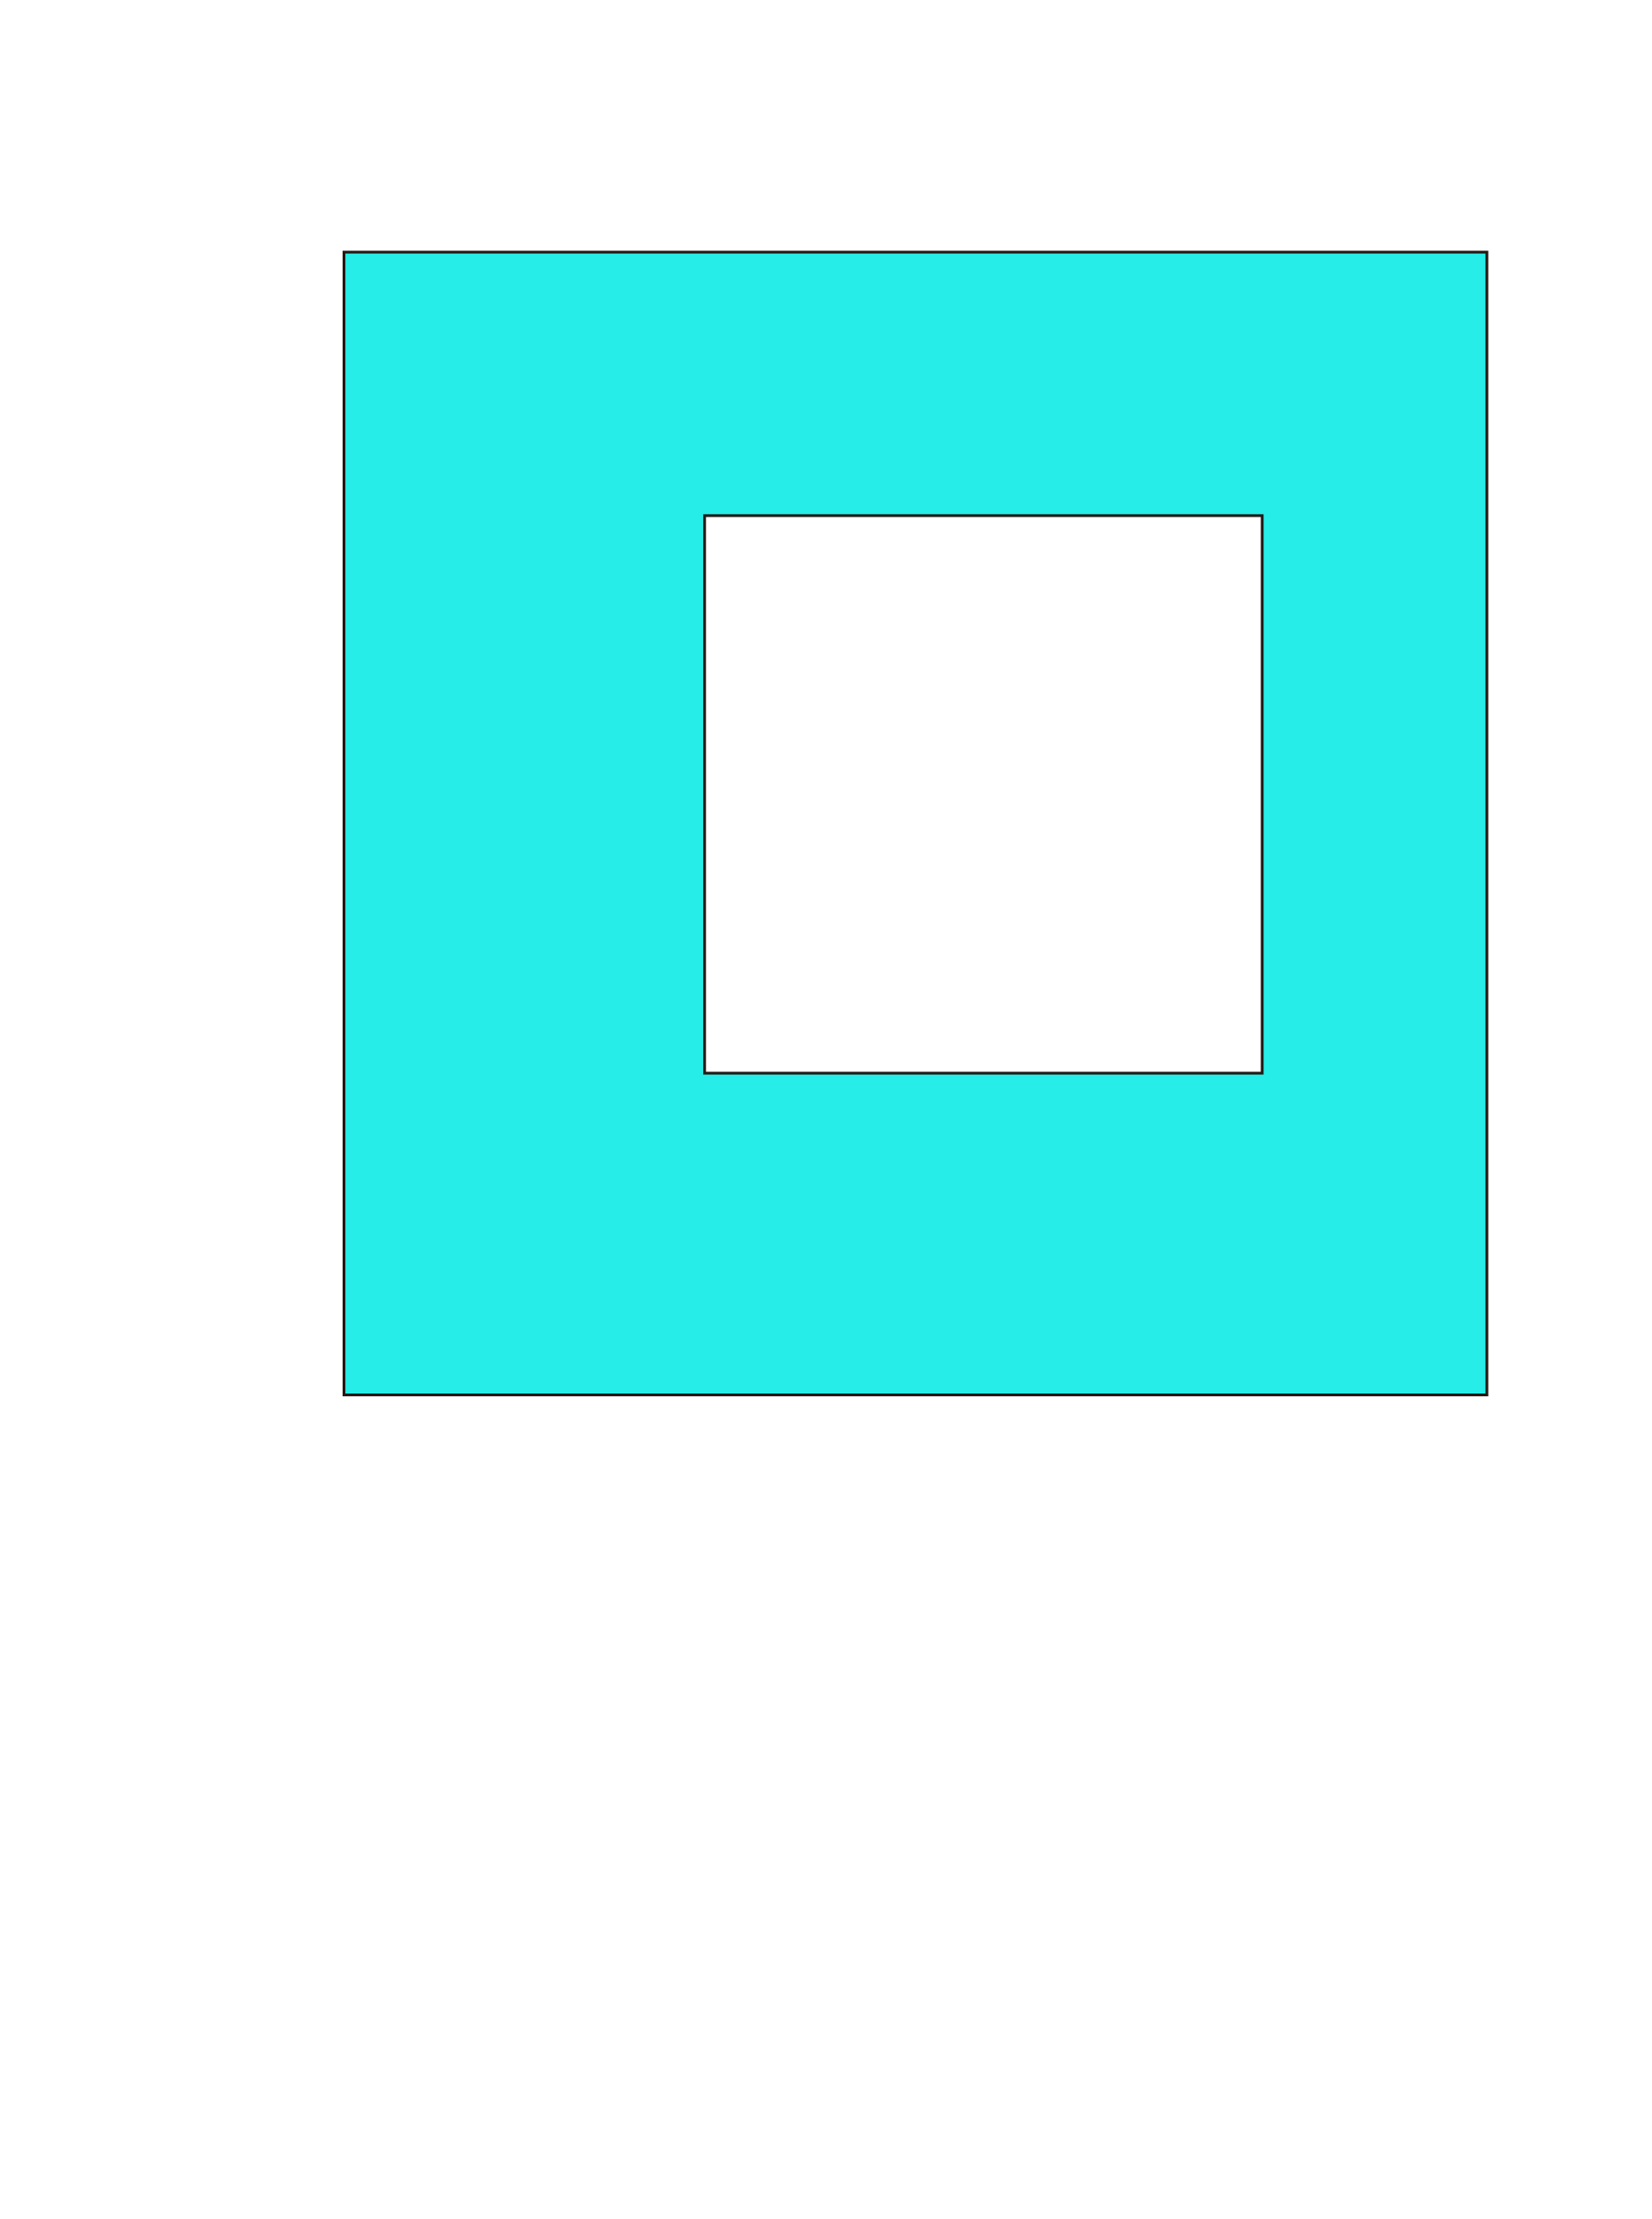
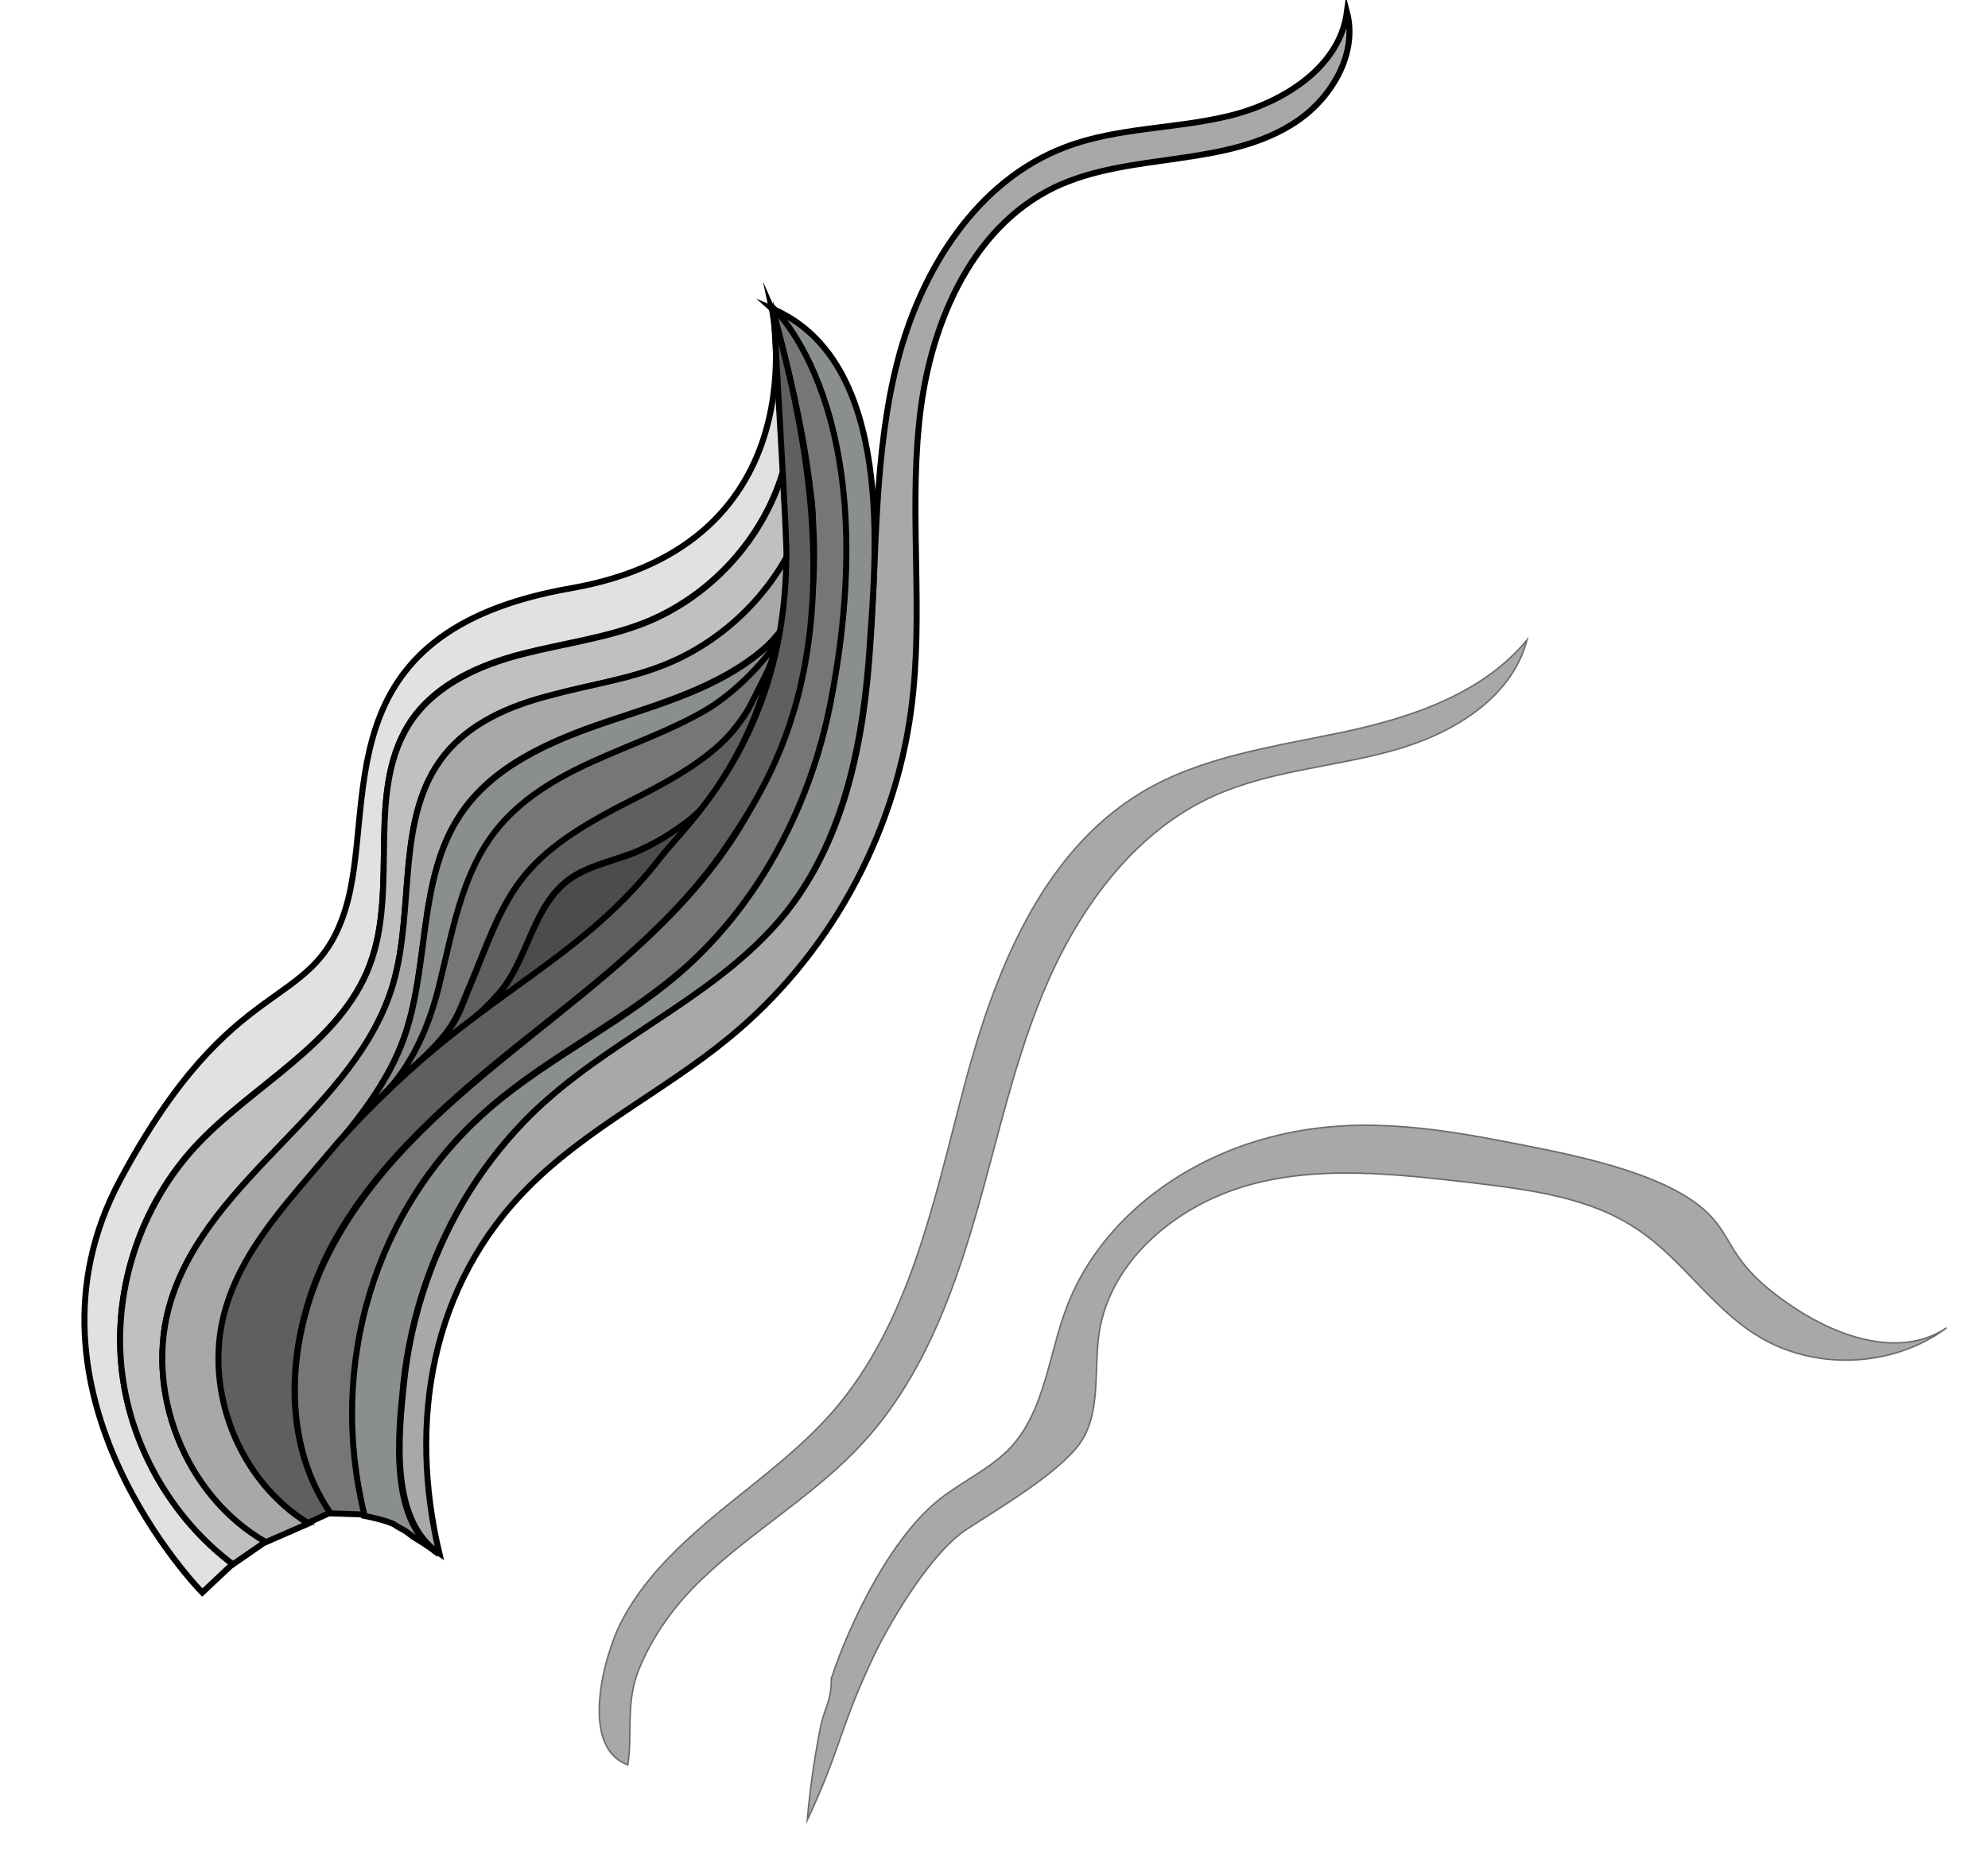
- <svg xmlns="http://www.w3.org/2000/svg" version="1.1" baseProfile="tiny" id="Capa_1" x="0px" y="0px" viewBox="0 0 595.3 800" xml:space="preserve">
-   <path fill="#26EDE7" stroke="#211915" stroke-miterlimit="10" d="M124,90.9v412h412v-412H124z M455,386.9H254v-201h201V386.9z" />
+ <svg xmlns="http://www.w3.org/2000/svg" version="1.2" baseProfile="tiny" id="Capa_1" x="0px" y="0px" viewBox="0 0 331.2 312.4" xml:space="preserve">
+   <path fill="none" stroke="#6C6C6C" stroke-width="0.25" stroke-miterlimit="10" d="M138.5,110" />
+   <path fill="#A8A8A8" stroke="#000000" stroke-miterlimit="10" d="M91,183.3c12.8-11.4,29.6-18.2,40.2-31.6  c9.7-12.4,12.8-28.7,13.8-44.4c1.1-15.7,0.6-31.7,4.5-47c3.9-15.3,13.2-30.2,28-35.8c8.7-3.3,18.3-3,27.3-5.2  c9-2.2,18.4-8.1,19.6-17.3c1.8,6.8-2.4,14.1-8.2,18.1c-5.8,4-13,5.3-20,6.3s-14.2,1.8-20.5,4.8c-14.3,6.9-21.1,23.7-22.6,39.5  c-1.6,15.8,0.8,31.8-1.3,47.5c-2.8,21.2-13.9,41.3-30.5,54.8c-10.6,8.7-23.4,14.9-33.1,24.6c-16.5,16.4-20.2,39.3-15,61.2  c-8.3-5.5-6.8-19.6-5.9-28.4c1.2-11.4,5-22.5,11.1-32.2C81.9,192.7,86.1,187.7,91,183.3z" />
+   <path fill="#A8A8A8" stroke="#6C6C6C" stroke-width="0.25" stroke-miterlimit="10" d="M103.4,270.4c3.8-7.5,10.1-13.3,16.6-18.7  c6.5-5.3,13.3-10.3,18.8-16.6c12.8-14.8,16.8-35.1,21.8-54s12.8-39,29.6-49.1c10-6,22-7.6,33.4-10s23.4-6.4,30.8-15.4  c-2.6,9.9-12.7,15.8-22.6,18.5c-9.8,2.7-20.3,3.3-29.6,7.5c-12.7,5.7-21.7,17.7-27.4,30.4c-5.7,12.8-8.5,26.6-12.4,40  c-3.9,13.4-9.1,26.9-18.5,37.2c-8,8.8-18.6,14.8-27.1,23c-4.4,4.2-8.1,9.3-10.4,15c-2.2,5.5-1,10.5-1.8,15.8  C96.4,291,100.7,275.7,103.4,270.4z" />
+   <path fill="#A8A8A8" stroke="#6C6C6C" stroke-width="0.25" stroke-miterlimit="10" d="M138.5,279.6c3.3-9.9,10.4-24.4,18.9-30.5  c3.7-2.7,7.9-4.7,11-8c5.7-6.2,6.3-15.4,9.3-23.3c5.1-13.5,17.5-23.3,31.3-27.6s26.7-2.9,40.8-0.2c9.8,1.9,24.6,4.5,32.7,10.4  c7.2,5.3,3.9,9.3,16.8,17.7c7.5,4.9,17.6,8.1,25,3.1c-9,6.7-22.2,7.2-31.7,1.2c-7.4-4.6-12.3-12.5-19.5-17.4  c-8.1-5.6-18.3-6.8-28.1-8c-12.3-1.4-25-2.9-36.9,0.4c-11.9,3.3-23.1,12.4-25,24.7c-0.9,6.3,0.4,13.4-3.3,18.5  c-3.7,5-13.6,10.8-18.8,14.2c-5.8,3.8-12.4,14.8-15.4,21c-5.8,12.2-5.4,15.2-11.1,27.4c0.4-4.8,1.1-9.7,2-14.5  C137.3,284.2,138.5,283.8,138.5,279.6z" />
+   <path fill="#E0E2E2" stroke="#000000" stroke-miterlimit="10" d="M33.7,265.3c0,0-32.7-33.2-13.7-68.7s32-27.5,37.5-45  S53.3,105.3,95.1,98s33.5-46.5,33.5-46.5c4.2,9.5,4.6,20.6,0.7,30.3c-3.9,9.7-11.8,17.7-21.4,21.7c-6.6,2.7-13.9,3.6-20.9,5.4  c-7,1.8-14,4.9-18.2,10.7c-8.2,11.5-2.2,27.9-7.2,41.1c-5,13.3-19.7,20-29.3,30.5c-8.8,9.7-13.3,23.1-12.1,36.1  c1.2,13,8.2,25.4,18.6,33.2L33.7,265.3z" />
+   <path fill="#8B8E8E" stroke="#000000" stroke-miterlimit="10" d="M73.1,258.9c-8.3-5.5-6.8-19.6-5.9-28.4c1.2-11.4,5-22.5,11.1-32.2  c3.5-5.5,7.7-10.6,12.6-14.9c12.8-11.4,29.6-18.2,40.2-31.6c9.7-12.4,12.8-28.7,13.8-44.4c0.9-13.5,4.5-47.2-16.3-56  c0,0,19.2,17,9.7,65.7c-3.2,16.5-11.2,32.2-23.5,43.6c-10.1,9.3-23,15.1-33.3,24c-19.3,16.7-27,43-20.9,67.8c0,0,4.2,0.8,5.3,1.6  c0.4,0.3,1.1,0.6,1.7,1c0.5,0.3,1,0.8,1.5,1.1C71.2,257.4,73.1,258.9,73.1,258.9z" />
+   <g>
+     <path fill="#BFC1C1" stroke="#000000" stroke-miterlimit="10" d="M28.5,216.6c6.5-20.7,30.9-31.9,37-52.7   c3.7-12.7,0.3-27.9,8.6-38.2c4.3-5.3,10.8-8.1,17.4-9.8c6.5-1.8,13.3-2.7,19.6-5.3c10.9-4.5,19.7-14,23.2-25.3   c0.3-1,0.5-1.9,0.8-2.9c-0.7-6.2-1.9-12.3-3.3-18.4c0.6,6.1-0.2,12.2-2.5,17.9c-3.9,9.7-11.8,17.7-21.4,21.7   c-6.6,2.7-13.9,3.6-20.9,5.4c-7,1.8-14,4.9-18.2,10.7c-8.2,11.5-2.2,27.9-7.2,41.1c-5,13.3-19.7,20-29.3,30.5   c-8.8,9.7-13.3,23.1-12.1,36.1c1.2,13,8.2,25.4,18.6,33.2l5.5-3.8C30.8,249.2,23.8,231.5,28.5,216.6z" />
+   </g>
+   <path fill="#757777" stroke="#000000" stroke-miterlimit="10" d="M60.7,252.3c-6.1-24.8,1.6-51.1,20.9-67.8  c10.4-9,23.2-14.8,33.3-24c12.3-11.3,20.3-27.1,23.5-43.6c9.4-48.6-9.7-65.7-9.7-65.7c3.8,14.9,7.7,30.3,6.8,45.7  c-1,15.4-5.3,30.7-13.9,43.5c-8.8,13.1-21.5,22.8-33.8,32.7s-24.7,20.3-32.2,34.1C48,221,46.2,239.1,55,252.1L60.7,252.3z" />
+   <g>
+     <path fill="#A8A8A8" stroke="#000000" stroke-miterlimit="10" d="M44.3,256.9c-13.5-7.7-20.5-25.4-15.8-40.3   c6.5-20.7,30.9-31.9,37-52.7c3.7-12.7,0.3-27.9,8.6-38.2c4.3-5.3,10.8-8.1,17.4-9.8c6.5-1.8,13.3-2.7,19.6-5.3   c10.9-4.5,19.7-14,23.2-25.3c0.3-1,0.5-1.9,0.8-2.9c1.2,8.9-0.8,19.7-8.1,25.9c-7.4,6.2-17,8.9-26.2,12c-9.1,3.1-18.6,7.2-24,15.2   c-7.4,10.9-5.1,25.6-9.7,37.9c-6.4,17.1-25.1,27.9-29.7,45.6c-3.3,13,2.6,27.8,14,34.8L44.3,256.9z" />
+   </g>
+   <g>
+ </g>
+   <path fill="#8B8E8E" stroke="#000000" stroke-miterlimit="10" d="M59.3,186.8c3.2-4.1,6-8.5,7.8-13.3c4.6-12.3,2.3-27,9.7-37.9  c5.4-8,14.9-12.1,24-15.2s18.8-5.7,26.2-12c1.6-1.4,3-3,4.1-4.7c-2.5,6.3-7.7,11.3-13.6,14.7c-5.9,3.4-12.4,5.6-18.5,8.4  c-6.2,2.8-12.2,6.4-16.4,11.7c-5.6,7.2-7.1,16.7-9.3,25.5C71,172.9,70.7,176.2,59.3,186.8z" />
+   <path fill="#757777" stroke="#000000" stroke-miterlimit="10" d="M65.6,180.5c3.9-5,6.1-10.4,7.6-16.5c2.2-8.9,3.7-18.3,9.3-25.5  c4.2-5.4,10.2-8.9,16.4-11.7c6.2-2.8,12.6-5,18.5-8.4c4.5-2.6,9.5-7.5,12.3-11.8c-2,6.9-5.5,13.8-10.5,18.1c-5,4.3-11,7.1-16.8,10.1  c-5.8,3.1-11.6,6.6-15.6,11.8c-3.9,5.1-5.9,11.4-8.4,17.3C75.8,169.8,76.2,171.7,65.6,180.5z" />
+   <path fill="#605E60" stroke="#000000" stroke-miterlimit="10" d="M129.2,109.2c0,0-4.6,9.1-4.6,9.1c-1.4,2.3-3.1,4.4-5.3,6.3  c-5,4.3-11,7.1-16.8,10.1c-5.8,3.1-11.6,6.6-15.6,11.8c-3.9,5.1-5.9,11.4-8.4,17.3c-1.9,4.4-2.1,6.6-6.5,11c5.5-4,7.4-5.2,11-9.2  c5.1-5.7,5.7-14.8,11.9-19.2c3.5-2.5,8-3.1,11.9-4.9c4.5-2.1,9.3-5.1,12-9.2C127,119.9,127.2,113.7,129.2,109.2z" />
+   <path fill="#4B4C4C" stroke="#000000" stroke-miterlimit="10" d="M110,143c1.5-1.9,3.2-3.2,6-7.2c-3.1,2.2-5.4,4-9.2,5.8  c-3.9,1.8-8.4,2.4-11.9,4.9c-6.2,4.4-6.9,13.5-11.9,19.2c-2.1,2.4-3.7,3.8-5.8,5.4l0,0C89.3,161.7,100.3,155.4,110,143z" />
+   <g>
+     <path fill="#605E60" stroke="#000000" stroke-miterlimit="10" d="M131,92.8c-0.2,30.2-16.7,44.5-21,50.1   c-10.4,13.4-22.3,19.5-35.5,30.1c-5.9,4.7-12.8,11.2-18.2,17.3c-0.9,1.1-1.9,2.2-2.8,3.3c0,0,0,0,0,0c-1.1,1.3-2.2,2.6-3.4,4   c-5.5,6.5-10.7,13.2-12.8,21.4c-3.3,12.9,2.6,27.7,14,34.7l3.7-1.7c-8.9-13-7-31.1,0.5-44.9c7.6-13.8,19.9-24.3,32.2-34.1   c12.3-9.8,25.1-19.6,33.8-32.7c8.6-12.8,22.2-35.3,7.5-87.5C128.9,53.7,131.3,92,131,92.8z" />
+     <polygon fill="#605E60" stroke="#000000" stroke-miterlimit="10" points="50.2,254.3 50.2,254.3 50.2,254.3  " />
+   </g>
</svg>
